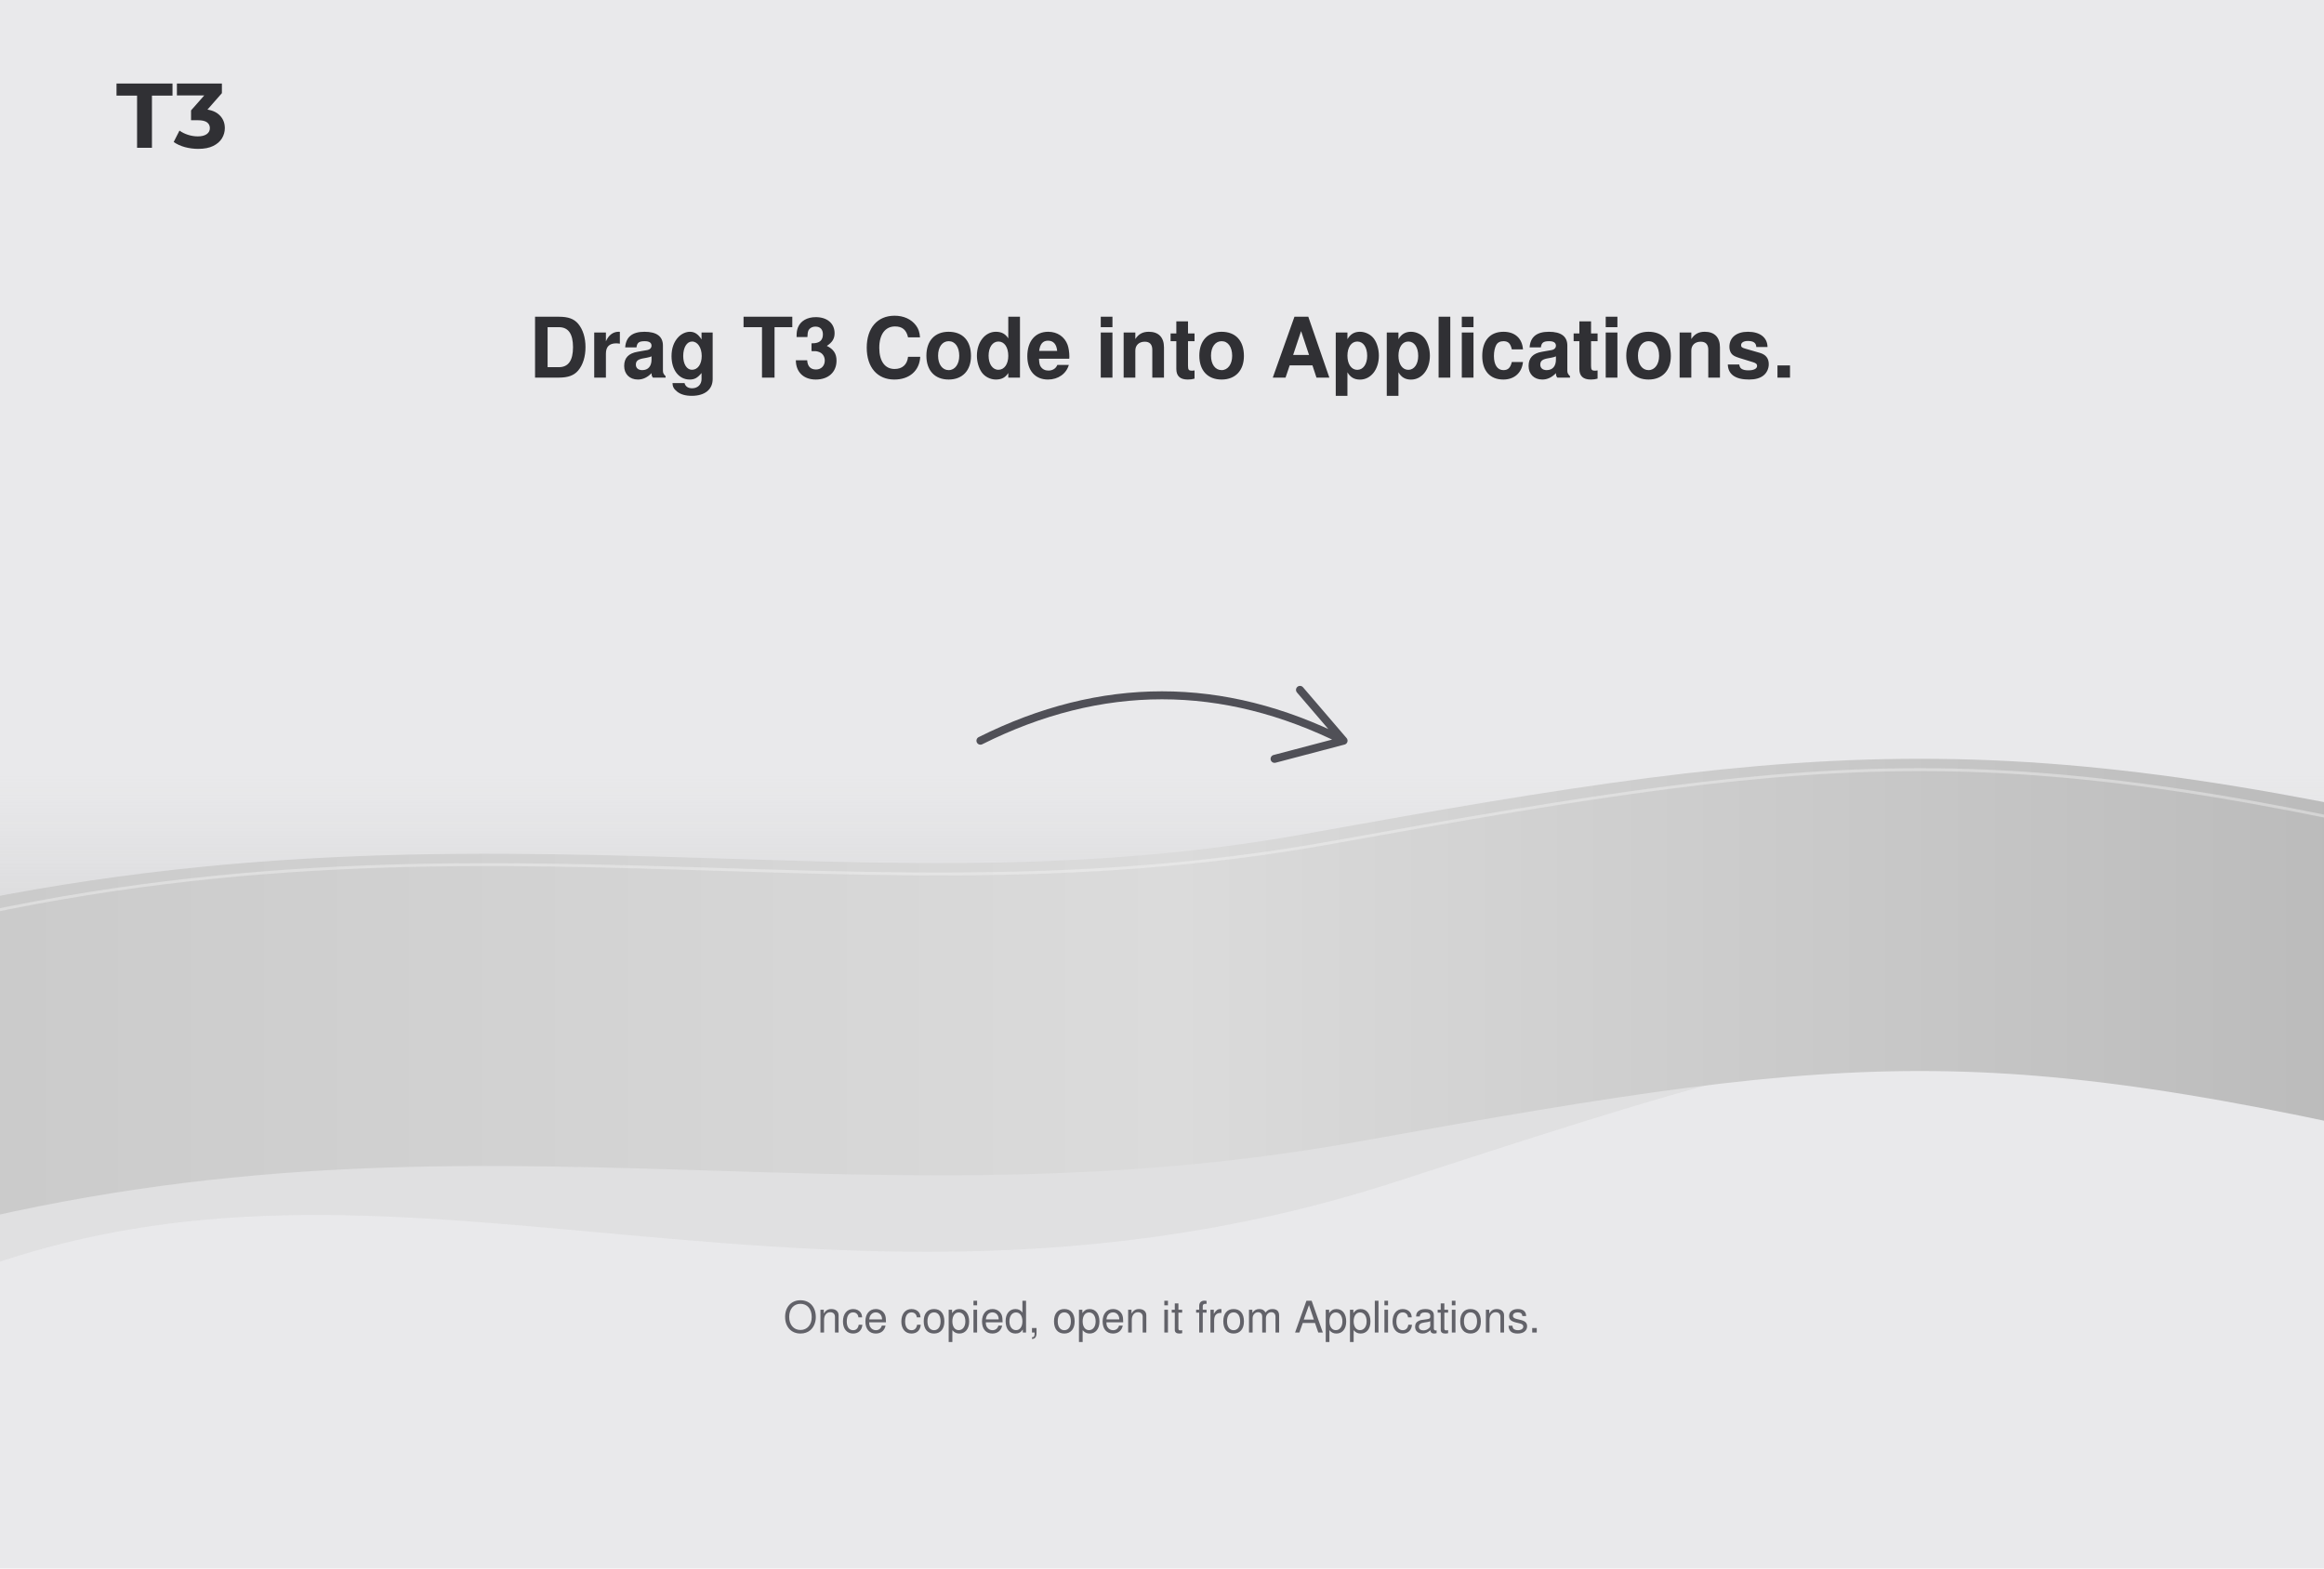
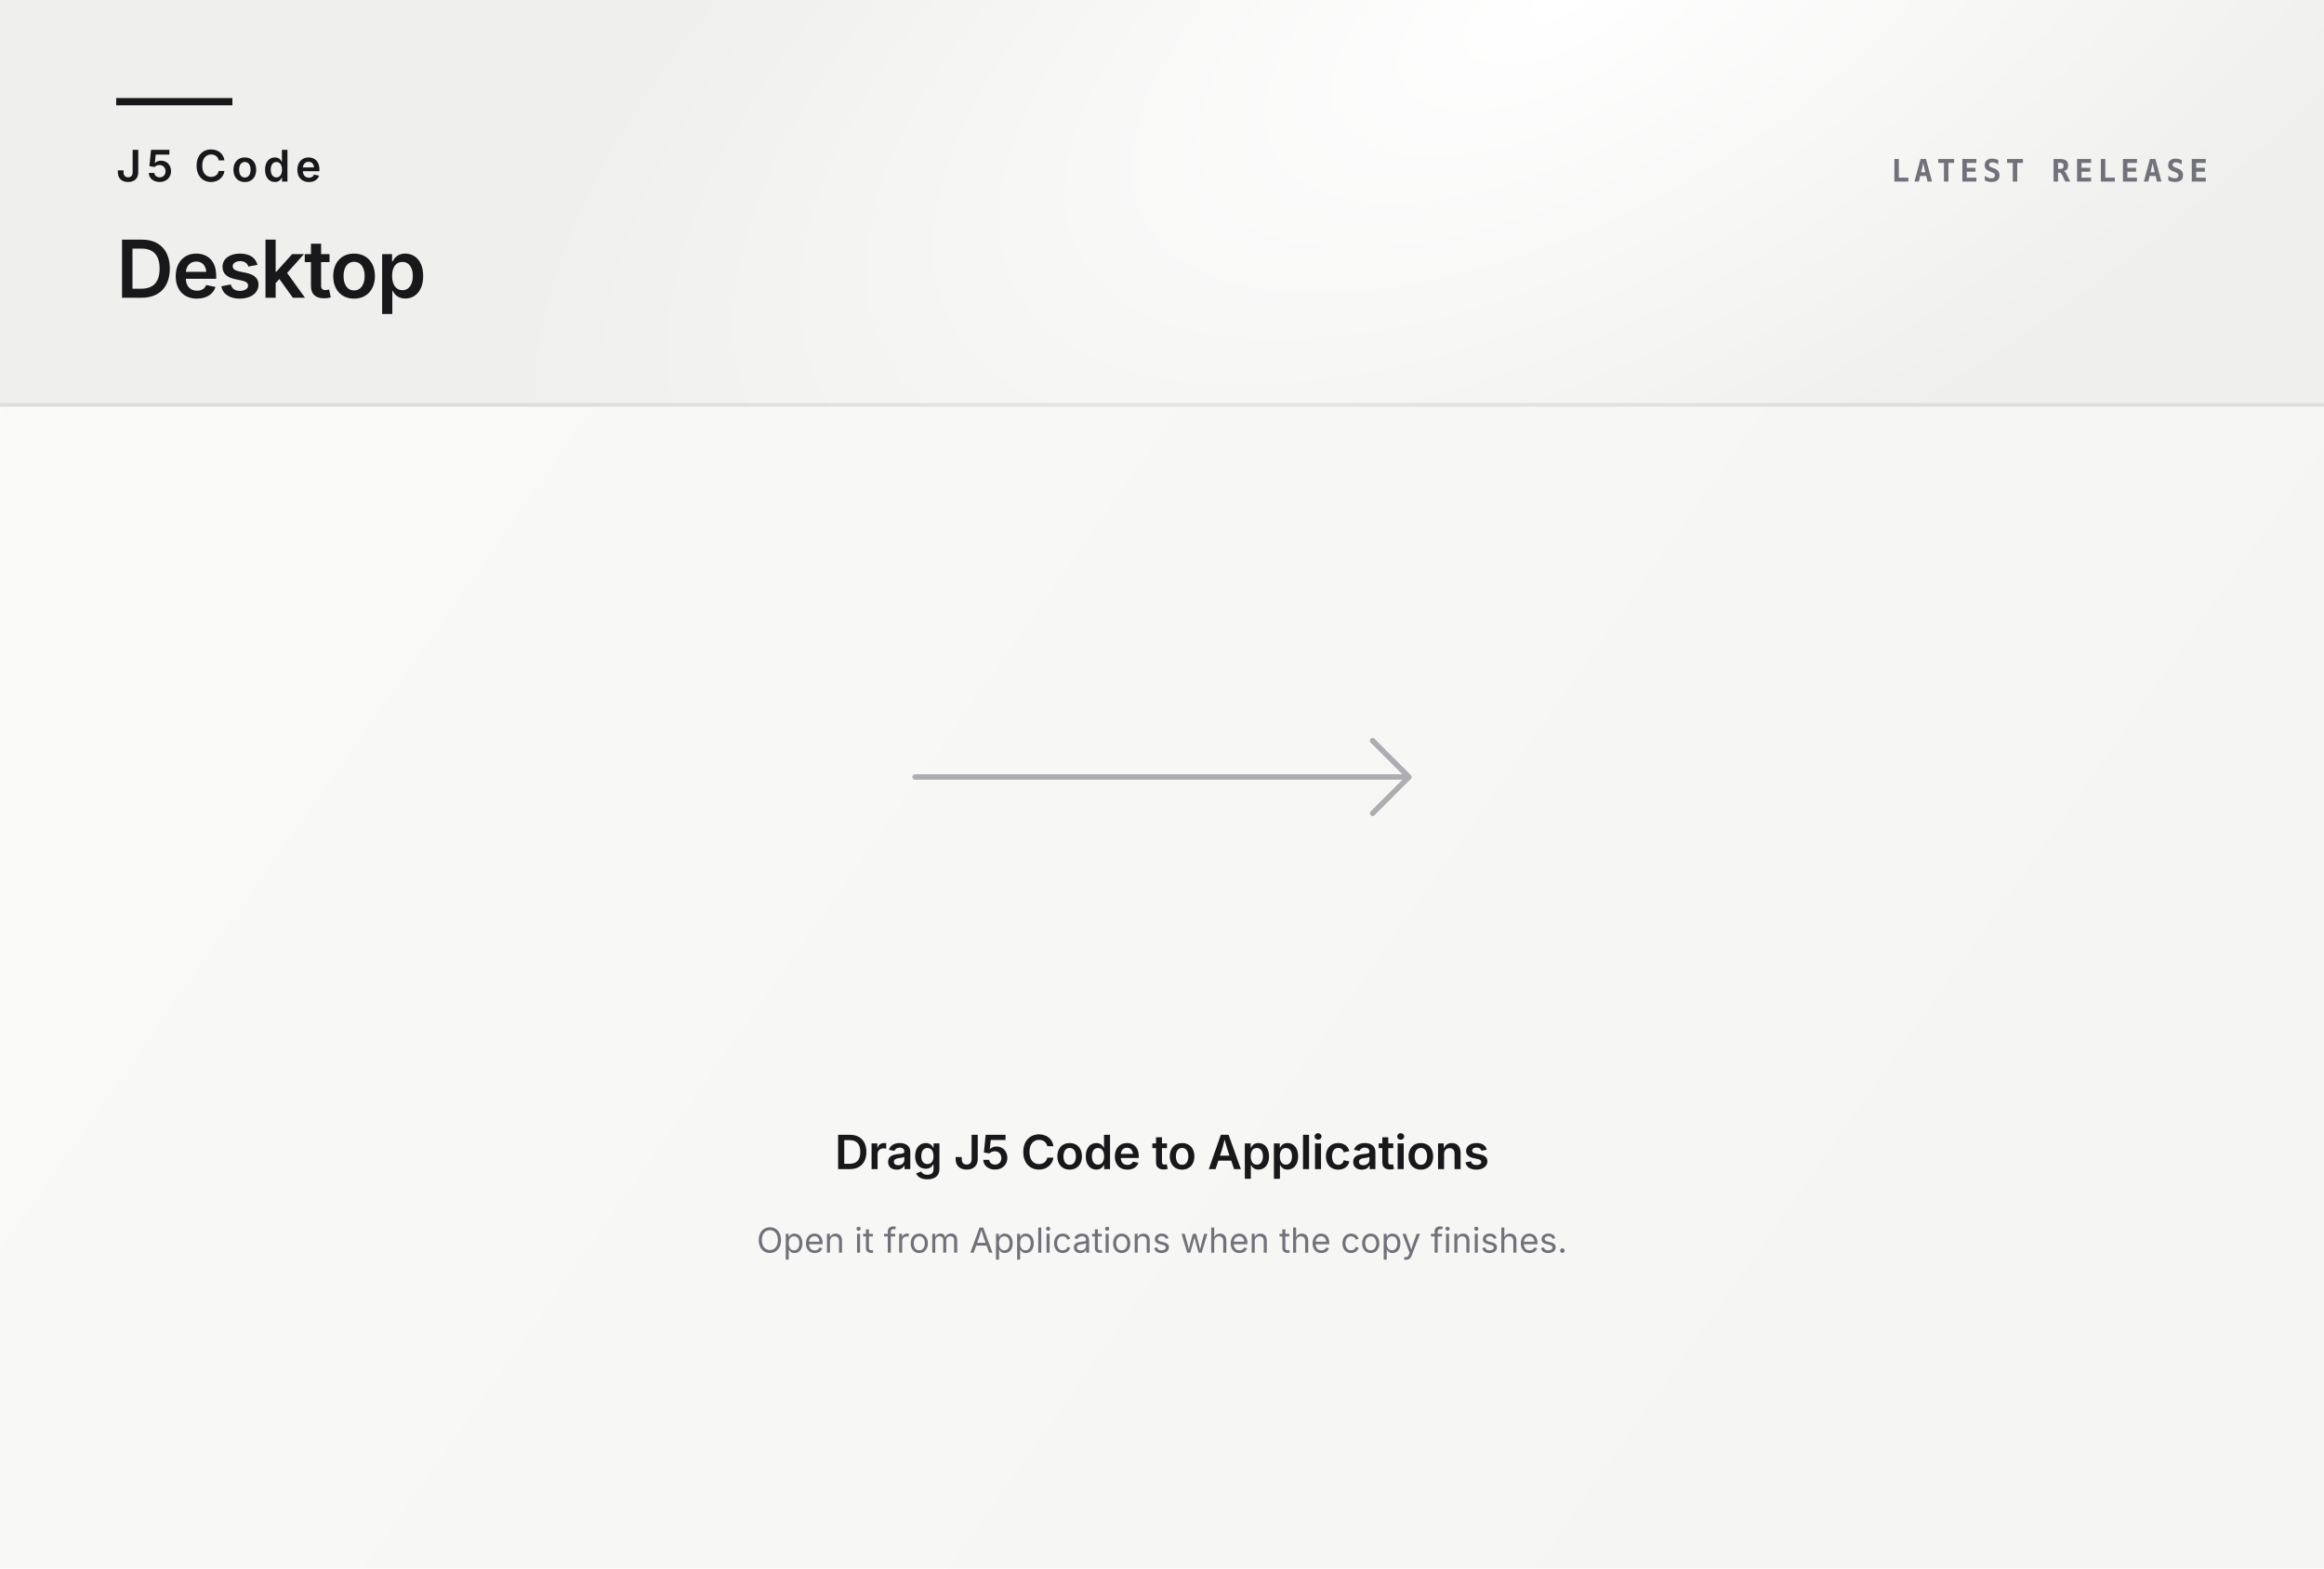
- <svg xmlns="http://www.w3.org/2000/svg" width="1280" height="864" viewBox="0 0 640 432">
+ <svg xmlns="http://www.w3.org/2000/svg" width="1280" height="864" viewBox="0 0 640 432" fill="none">
  <defs>
-     <linearGradient id="veil" x1="0" y1="0" x2="0" y2="1">
-       <stop stop-color="#B7B7B7" stop-opacity="0" />
-       <stop offset=".55" stop-color="#A5A5A5" stop-opacity=".24" />
-       <stop offset="1" stop-color="#D1D1D1" stop-opacity=".4" />
+     <linearGradient id="latest-surface" x1="0" y1="0" x2="540" y2="380" gradientUnits="userSpaceOnUse">
+       <stop stop-color="#FAFAF9" />
+       <stop offset="1" stop-color="#F5F5F4" />
    </linearGradient>
-     <linearGradient id="silk" x1="0" y1="0" x2="1" y2="0">
-       <stop stop-color="#C8C8C8" />
-       <stop offset=".5" stop-color="#DBDBDB" />
-       <stop offset="1" stop-color="#B5B5B5" />
-     </linearGradient>
+     <radialGradient id="latest-light" cx="0" cy="0" r="1" gradientUnits="userSpaceOnUse" gradientTransform="translate(430 0) rotate(152) scale(320 150)">
+       <stop stop-color="#FFFFFF" />
+       <stop offset="1" stop-color="#FFFFFF" stop-opacity="0" />
+     </radialGradient>
  </defs>
-   <rect width="640" height="432" fill="#E9E9EB" />
-   <path d="M-60 293C95 220 214 304 362 256S559 191 707 257" stroke="url(#veil)" stroke-width="146" fill="none" opacity="1" stroke-linecap="round" stroke-linejoin="round" />
-   <path d="M-60 306C113 252 223 298 367 272S553 242 707 280" stroke="url(#silk)" stroke-width="86" fill="none" opacity="1" stroke-linecap="round" stroke-linejoin="round" />
-   <path d="M-60 266C113 212 223 258 367 232S553 202 707 240" stroke="#F5F5F5" stroke-width="0.8" fill="none" opacity="0.42" stroke-linecap="round" stroke-linejoin="round" />
-   <svg x="32" y="23" width="30" height="18" viewBox="15.531 37 94.394 56.96" fill="#303034">
-     <path d="M33.451 93V47.56H15.531V37H64.331V47.56H46.411V93H33.451ZM86.725 93.96C82.832 93.96 78.965 93.453 75.125 92.44C71.285 91.373 68.032 89.88 65.365 87.96L70.405 78.04C72.539 79.587 75.019 80.813 77.845 81.72C80.672 82.627 83.525 83.08 86.405 83.08C89.659 83.08 92.219 82.44 94.085 81.16C95.952 79.88 96.885 78.12 96.885 75.88C96.885 73.747 96.059 72.067 94.405 70.84C92.752 69.613 90.085 69 86.405 69H80.485V60.44L96.085 42.76L97.525 47.4H68.165V37H107.365V45.4L91.845 63.08L85.285 59.32H89.045C95.925 59.32 101.125 60.867 104.645 63.96C108.165 67.053 109.925 71.027 109.925 75.88C109.925 79.027 109.099 81.987 107.445 84.76C105.792 87.48 103.259 89.693 99.845 91.4C96.432 93.107 92.059 93.96 86.725 93.96Z" />
-   </svg>
-   <text x="320" y="104" fill="#303034" font-family="Helvetica" font-size="23" font-weight="700" text-anchor="middle">Drag T3 Code into Applications.</text>
-   <path d="M270 204Q320 179 370 204M358 190L370 204L351 209" stroke="#505057" stroke-width="2.2" fill="none" opacity="1" stroke-linecap="round" stroke-linejoin="round" />
-   <text x="320" y="367" fill="#626269" font-family="Helvetica" font-size="12" font-weight="400" text-anchor="middle">Once copied, open it from Applications.</text>
+   <rect width="640" height="432" fill="url(#latest-surface)" />
+   <rect width="640" height="112" fill="#EFEFED" />
+   <rect width="640" height="112" fill="url(#latest-light)" />
+   <path d="M0 111.5H640" stroke="#18181B" stroke-opacity="0.08" />
+   <path d="M32 28H64" stroke="#18181B" stroke-width="2" />
+   <g font-family="-apple-system, BlinkMacSystemFont, sans-serif" fill="#18181B">
+     <text x="32" y="50" font-size="12" font-weight="600" letter-spacing="1.4">J5 Code</text>
+     <text x="32" y="82" font-size="22" font-weight="600" letter-spacing="-0.45">Desktop</text>
+     <text x="608" y="50" text-anchor="end" font-family="ui-monospace, SFMono-Regular, Menlo, monospace" font-size="8.5" font-weight="600" letter-spacing="1.2" fill="#71717A">LATEST RELEASE</text>
+   </g>
+   <path d="M252 214H388M378 204L388 214L378 224" stroke="#71717A" stroke-width="1.5" stroke-linecap="round" stroke-linejoin="round" opacity="0.55" />
+   <g font-family="-apple-system, BlinkMacSystemFont, sans-serif" text-anchor="middle">
+     <text x="320" y="322" font-size="13" font-weight="600" letter-spacing="-0.1" fill="#18181B">Drag J5 Code to Applications</text>
+     <text x="320" y="345" font-size="9.5" fill="#71717A">Open it from Applications when the copy finishes.</text>
+   </g>
</svg>
